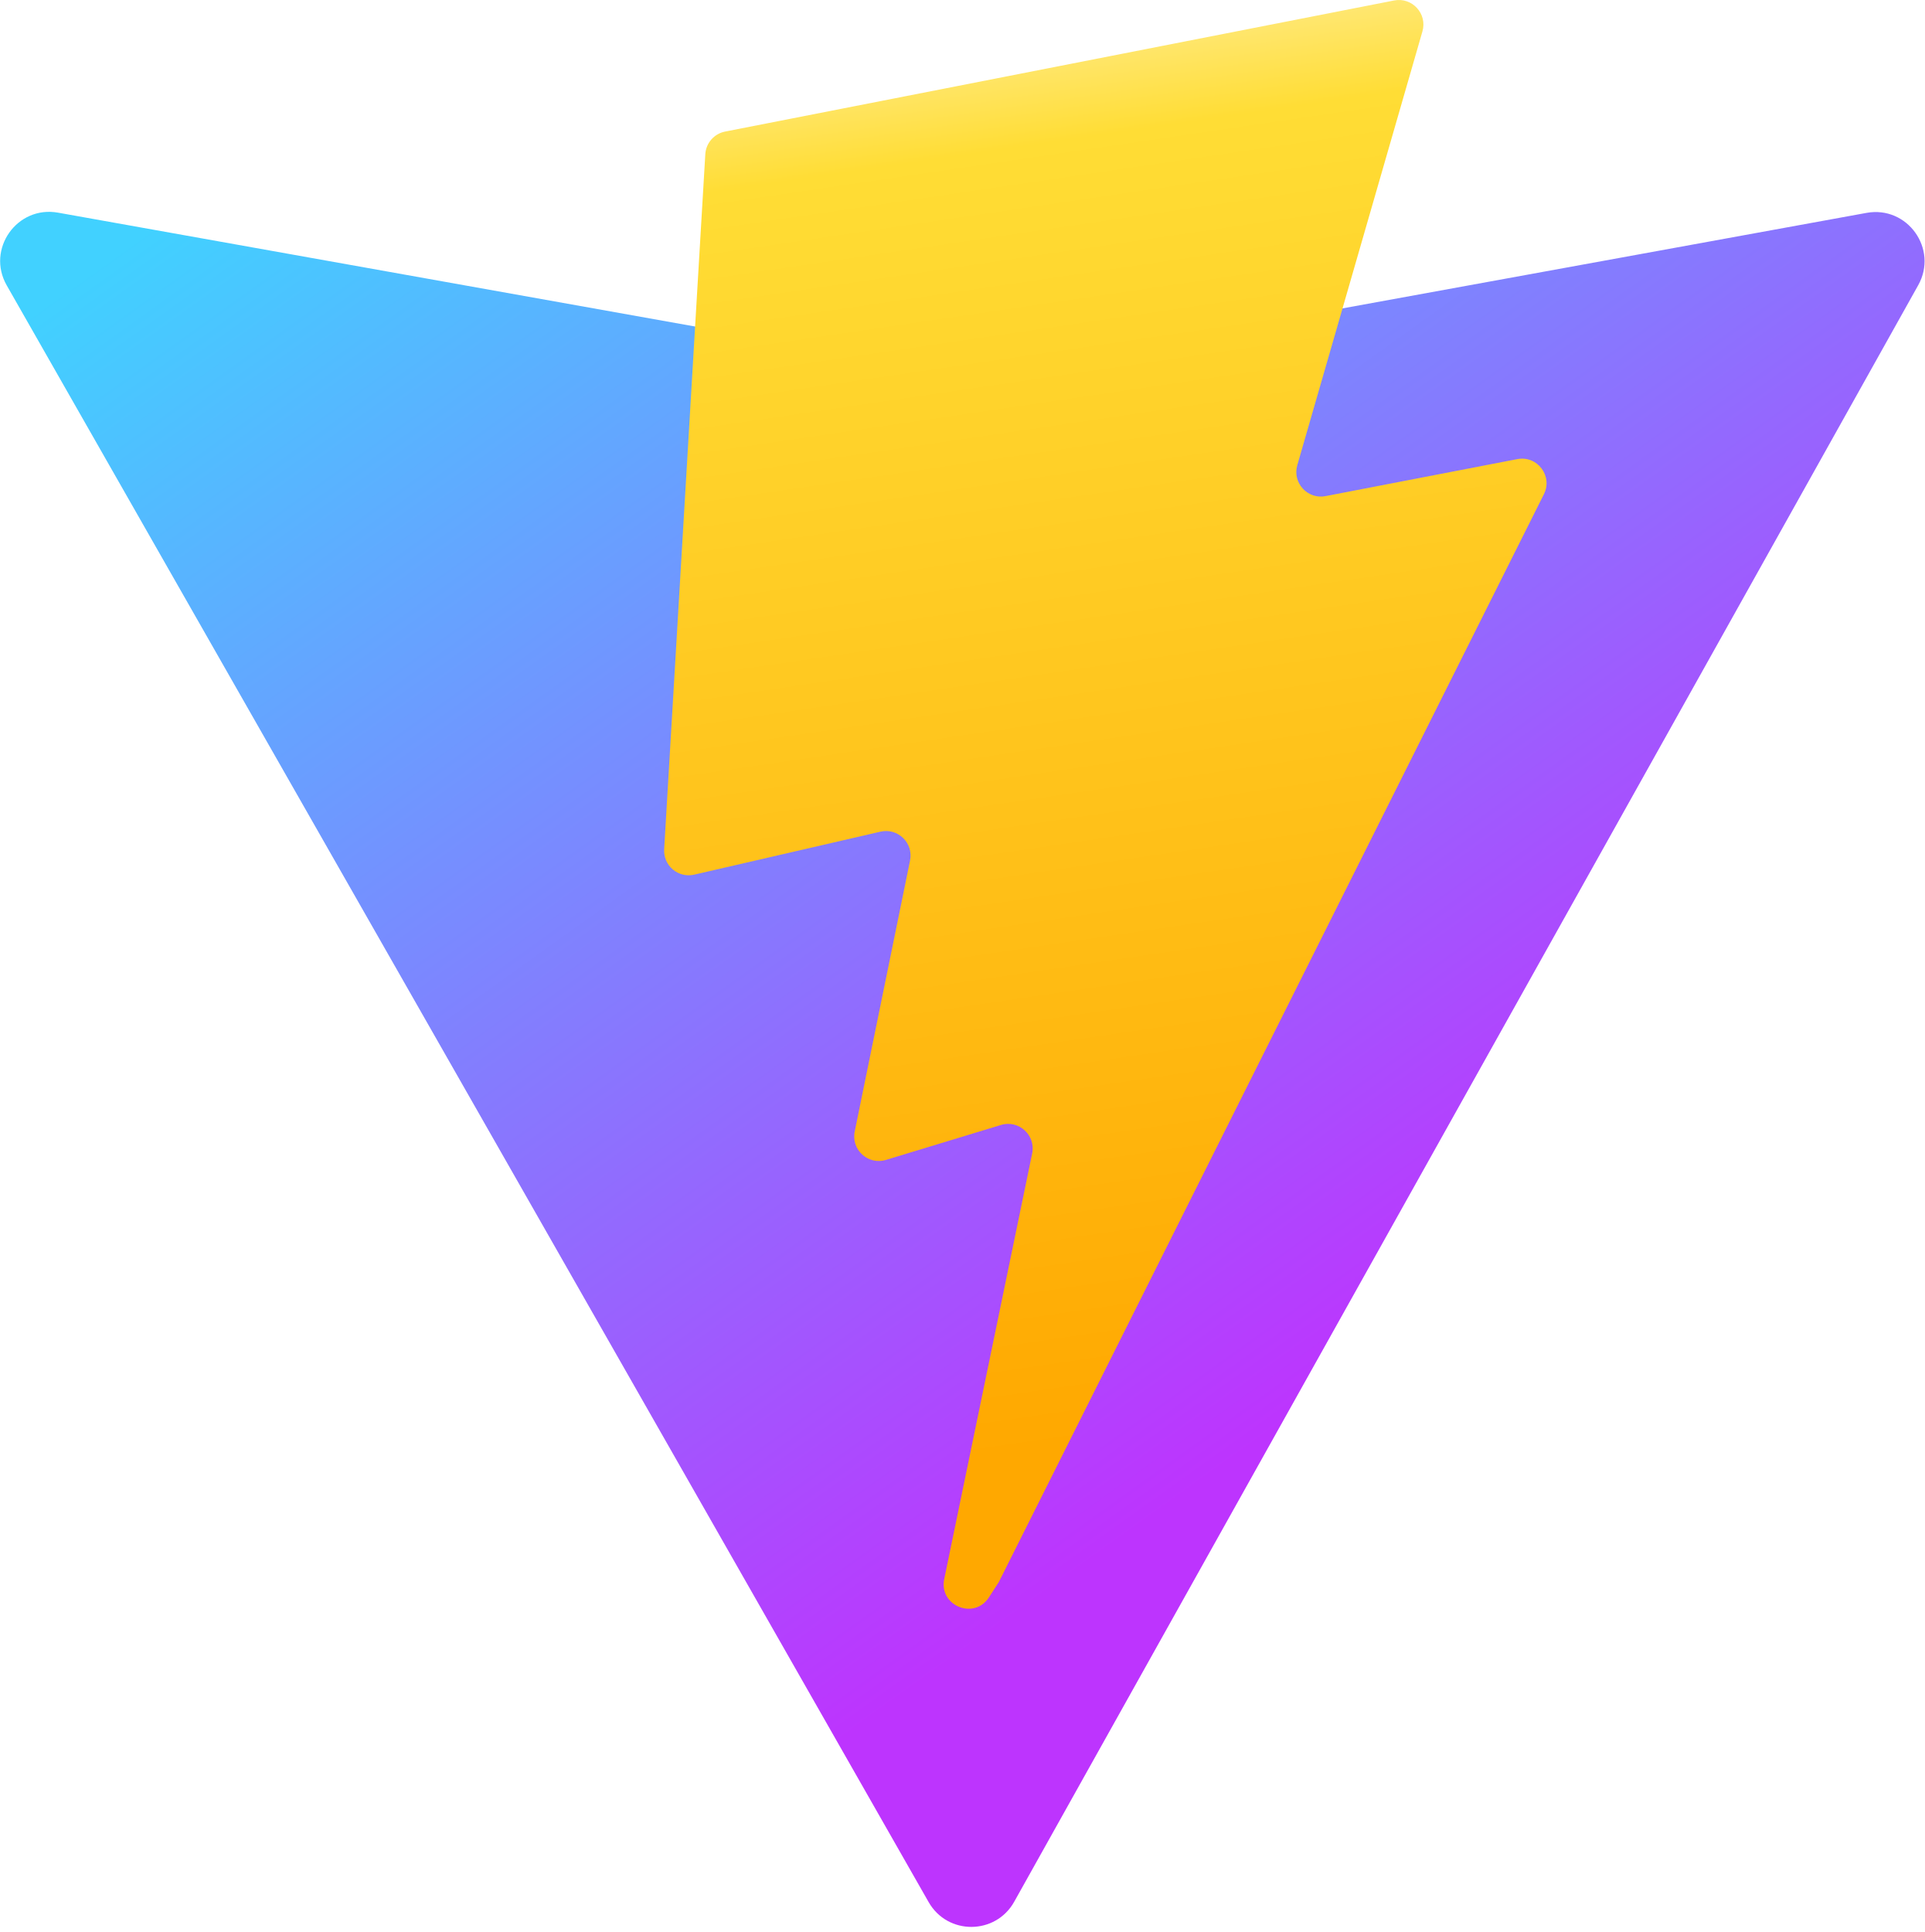
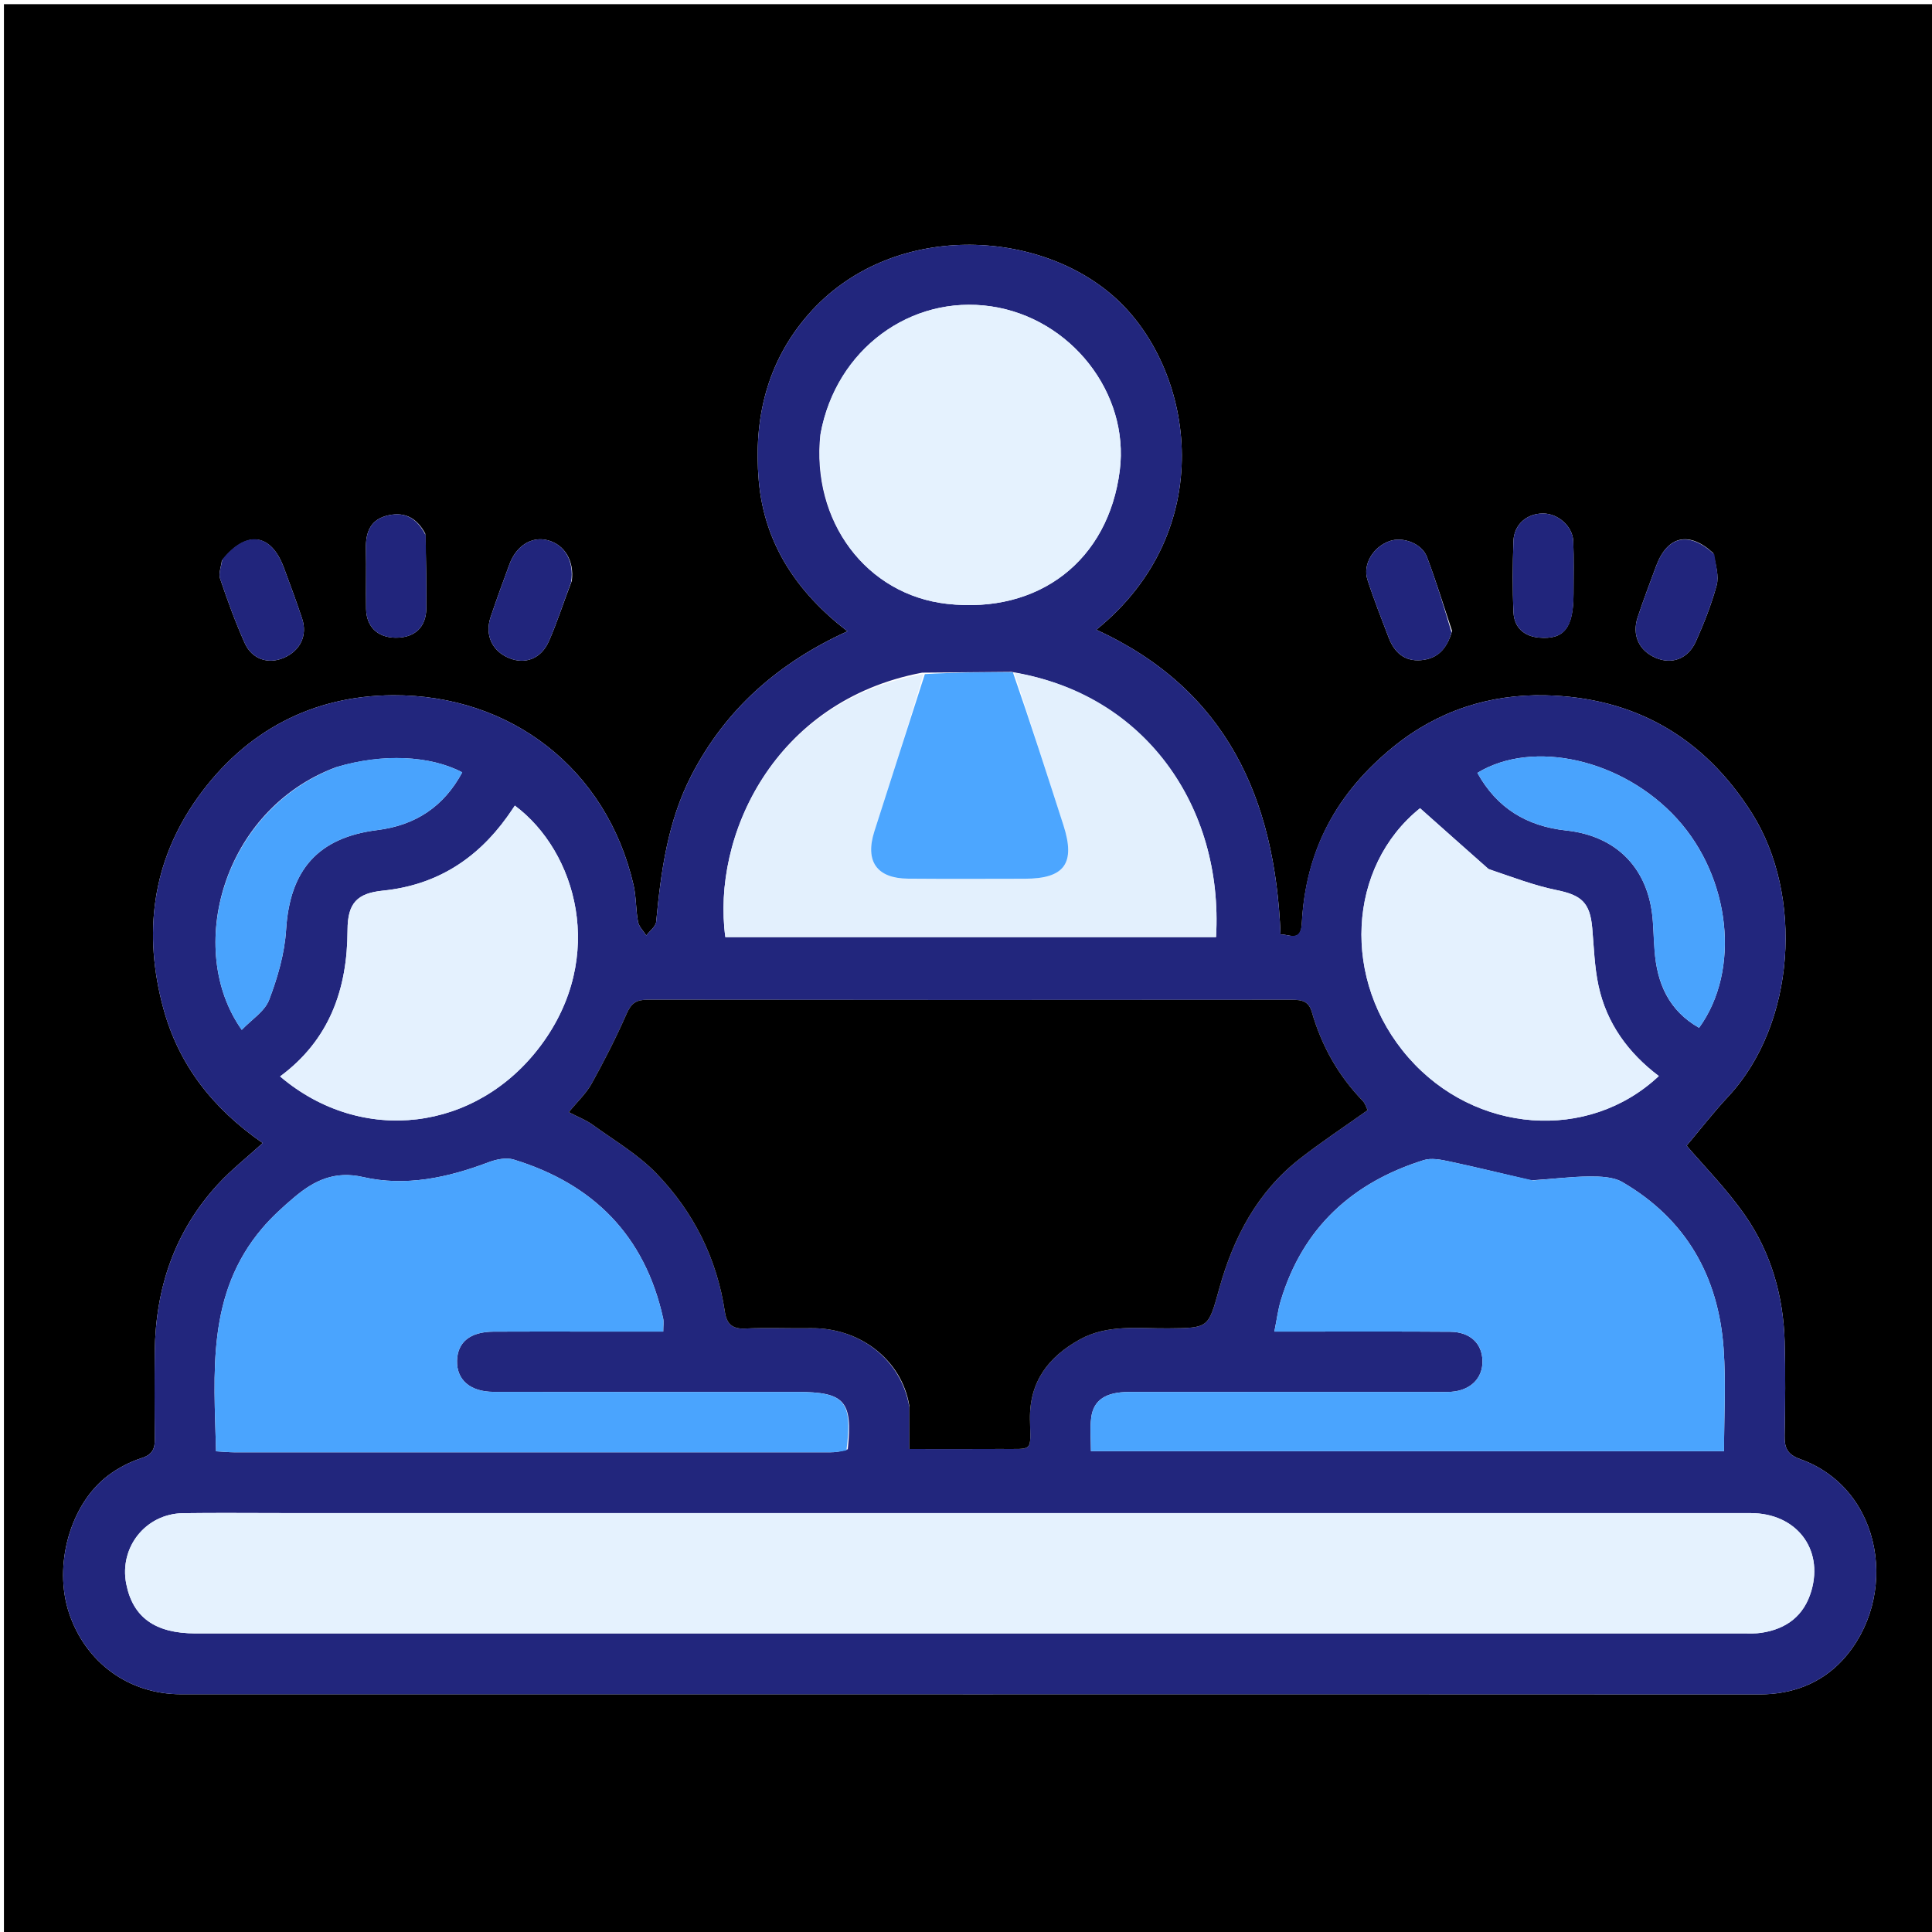
- <svg xmlns="http://www.w3.org/2000/svg" aria-hidden="true" role="img" class="iconify iconify--logos" width="31.88" height="32" preserveAspectRatio="xMidYMid meet" viewBox="0 0 256 257">
-   <defs>
-     <linearGradient id="IconifyId1813088fe1fbc01fb466" x1="-.828%" x2="57.636%" y1="7.652%" y2="78.411%">
-       <stop offset="0%" stop-color="#41D1FF" />
-       <stop offset="100%" stop-color="#BD34FE" />
-     </linearGradient>
-     <linearGradient id="IconifyId1813088fe1fbc01fb467" x1="43.376%" x2="50.316%" y1="2.242%" y2="89.03%">
-       <stop offset="0%" stop-color="#FFEA83" />
-       <stop offset="8.333%" stop-color="#FFDD35" />
-       <stop offset="100%" stop-color="#FFA800" />
-     </linearGradient>
-   </defs>
-   <path fill="url(#IconifyId1813088fe1fbc01fb466)" d="M255.153 37.938L134.897 252.976c-2.483 4.44-8.862 4.466-11.382.048L.875 37.958c-2.746-4.814 1.371-10.646 6.827-9.67l120.385 21.517a6.537 6.537 0 0 0 2.322-.004l117.867-21.483c5.438-.991 9.574 4.796 6.877 9.62Z" />
-   <path fill="url(#IconifyId1813088fe1fbc01fb467)" d="M185.432.063L96.44 17.501a3.268 3.268 0 0 0-2.634 3.014l-5.474 92.456a3.268 3.268 0 0 0 3.997 3.378l24.777-5.718c2.318-.535 4.413 1.507 3.936 3.838l-7.361 36.047c-.495 2.426 1.782 4.5 4.151 3.78l15.304-4.649c2.372-.72 4.652 1.36 4.15 3.788l-11.698 56.621c-.732 3.542 3.979 5.473 5.943 2.437l1.313-2.028l72.516-144.72c1.215-2.423-.88-5.186-3.54-4.672l-25.505 4.922c-2.396.462-4.435-1.77-3.759-4.114l16.646-57.705c.677-2.35-1.37-4.583-3.769-4.113Z" />
+ <svg xmlns="http://www.w3.org/2000/svg" version="1.1" id="Layer_1" x="0px" y="0px" width="100%" viewBox="0 0 512 512" enable-background="new 0 0 512 512" xml:space="preserve">
+   <path fill="#000000" opacity="1" stroke="none" d=" M350,513   C233.362,513 117.223,513 1.043,513   C1.043,342.403 1.043,171.807 1.043,1.105   C171.555,1.105 342.11,1.105 512.833,1.105   C512.833,171.667 512.833,342.333 512.833,513   C458.807,513 404.653,513 350,513  M344.978,245.201   C344.582,249.623 341.748,247.597 339.356,247.629   C337.939,211.523 324.97,182.678 290.536,166.887   C322.974,140.622 316.65,98.731 296.195,79.517   C275.729,60.293 235.969,58.44 214.226,83.323   C203.199,95.944 199.679,111.043 201.077,127.335   C202.523,144.184 211.288,157.066 224.585,167.299   C206.384,175.588 192.324,187.856 183.235,205.475   C176.954,217.651 175.164,230.888 173.893,244.282   C173.772,245.565 172.175,246.708 171.263,247.917   C170.51,246.716 169.332,245.595 169.086,244.297   C168.476,241.067 168.621,237.681 167.884,234.49   C160.787,203.752 135.329,184.091 104.138,184.247   C82.794,184.355 65.034,193.699 52.42,211.325   C40.242,228.343 37.898,247.369 43.283,267.203   C47.267,281.875 56.071,293.558 69.626,302.924   C65.447,306.73 61.295,309.985 57.77,313.817   C46.246,326.344 41.194,341.437 41.017,358.286   C40.936,365.951 40.94,373.618 41.033,381.282   C41.065,383.922 40.416,385.469 37.568,386.393   C34.458,387.402 31.385,388.988 28.757,390.943   C18.616,398.489 14.069,414.818 18.304,427.491   C22.697,440.64 34.182,448.992 47.952,448.993   C118.942,449.001 189.932,448.997 260.922,448.997   C329.412,448.997 397.903,448.976 466.393,449.024   C475.012,449.03 482.67,446.049 488.268,439.967   C503.415,423.51 499.188,394.583 477.032,386.667   C473.623,385.449 472.882,383.658 472.944,380.449   C473.104,372.12 473.193,363.78 472.95,355.455   C472.599,343.459 469.37,332.103 462.58,322.257   C457.653,315.113 451.429,308.863 446.97,303.613   C450.528,299.393 454.052,294.832 457.966,290.635   C475.967,271.34 477.95,237.155 464.279,215.502   C451.456,195.193 432.917,184.737 409.388,184.26   C394.822,183.965 381.077,188.311 369.308,197.872   C354.461,209.932 345.903,225.054 344.978,245.201  M151.537,153.919   C152.207,148.657 149.658,144.359 145.168,143.178   C140.912,142.058 136.827,144.596 134.993,149.584   C133.287,154.224 131.579,158.865 130.011,163.553   C128.428,168.286 130.41,172.532 134.888,174.39   C139.158,176.162 143.412,174.596 145.473,169.907   C147.655,164.941 149.302,159.74 151.537,153.919  M454.042,146.596   C447.648,140.681 441.901,141.954 438.905,149.985   C437.233,154.465 435.554,158.945 434.028,163.476   C432.411,168.279 434.32,172.439 438.829,174.353   C443.085,176.158 447.37,174.609 449.443,169.961   C451.588,165.154 453.545,160.206 454.922,155.14   C455.585,152.701 454.724,149.848 454.042,146.596  M58.786,148.596   C58.603,150.193 57.867,151.977 58.333,153.355   C60.285,159.119 62.36,164.867 64.853,170.413   C66.799,174.742 71.099,176.094 75.205,174.331   C79.574,172.454 81.545,168.413 80.059,163.927   C78.556,159.387 76.886,154.9 75.219,150.417   C71.846,141.343 65.342,140.329 58.786,148.596  M384.813,167.219   C382.62,160.677 380.599,154.069 378.165,147.617   C376.799,143.995 371.76,142.138 368.206,143.411   C363.916,144.947 361.083,149.567 362.383,153.605   C364.045,158.772 366.059,163.829 367.988,168.907   C369.481,172.835 372.128,175.334 376.599,174.95   C380.898,174.58 383.441,172.034 384.813,167.219  M417,157.355   C416.992,152.705 417.129,148.049 416.931,143.407   C416.761,139.457 412.887,136.084 408.951,136.08   C404.617,136.074 401.229,138.987 401.078,143.402   C400.864,149.705 400.8,156.032 401.098,162.328   C401.282,166.227 403.826,168.599 407.778,168.963   C414.405,169.573 416.983,166.524 417,157.355  M112.701,141.43   C110.632,137.505 107.525,135.577 103.016,136.542   C98.208,137.571 96.876,140.946 96.974,145.425   C97.09,150.742 96.938,156.065 97.023,161.384   C97.098,166.113 100.096,168.956 104.833,168.997   C109.896,169.041 112.933,166.227 112.976,161.217   C113.031,154.901 112.931,148.584 112.701,141.43  z" />
+   <path fill="#22267D" opacity="1" stroke="none" d=" M344.988,244.75   C345.903,225.054 354.461,209.932 369.308,197.872   C381.077,188.311 394.822,183.965 409.388,184.26   C432.917,184.737 451.456,195.193 464.279,215.502   C477.95,237.155 475.967,271.34 457.966,290.635   C454.052,294.832 450.528,299.393 446.97,303.613   C451.429,308.863 457.653,315.113 462.58,322.257   C469.37,332.103 472.599,343.459 472.95,355.455   C473.193,363.78 473.104,372.12 472.944,380.449   C472.882,383.658 473.623,385.449 477.032,386.667   C499.188,394.583 503.415,423.51 488.268,439.967   C482.67,446.049 475.012,449.03 466.393,449.024   C397.903,448.976 329.412,448.997 260.922,448.997   C189.932,448.997 118.942,449.001 47.952,448.993   C34.182,448.992 22.697,440.64 18.304,427.491   C14.069,414.818 18.616,398.489 28.757,390.943   C31.385,388.988 34.458,387.402 37.568,386.393   C40.416,385.469 41.065,383.922 41.033,381.282   C40.94,373.618 40.936,365.951 41.017,358.286   C41.194,341.437 46.246,326.344 57.77,313.817   C61.295,309.985 65.447,306.73 69.626,302.924   C56.071,293.558 47.267,281.875 43.283,267.203   C37.898,247.369 40.242,228.343 52.42,211.325   C65.034,193.699 82.794,184.355 104.138,184.247   C135.329,184.091 160.787,203.752 167.884,234.49   C168.621,237.681 168.476,241.067 169.086,244.297   C169.332,245.595 170.51,246.716 171.263,247.917   C172.175,246.708 173.772,245.565 173.893,244.282   C175.164,230.888 176.954,217.651 183.235,205.475   C192.324,187.856 206.384,175.588 224.585,167.299   C211.288,157.066 202.523,144.184 201.077,127.335   C199.679,111.043 203.199,95.944 214.226,83.323   C235.969,58.44 275.729,60.293 296.195,79.517   C316.65,98.731 322.974,140.622 290.536,166.887   C324.97,182.678 337.939,211.523 339.356,247.629   C341.748,247.597 344.582,249.623 344.988,244.75  M268.031,178.055   C260.413,178.13 252.795,178.204 244.393,178.256   C205.076,185.664 188.586,221.625 192.225,248.343   C235.595,248.343 278.943,248.343 322.267,248.343   C324.258,213.563 303.227,183.888 268.031,178.055  M240.987,372.931   C240.987,376.505 240.987,380.079 240.987,384.002   C249.613,384.002 257.265,384.049 264.916,383.99   C274.077,383.921 273.078,385.041 272.951,376.096   C272.809,366.102 277.896,359.56 286.139,354.985   C293.508,350.895 301.643,352.094 309.555,352.026   C320.439,351.932 320.209,351.938 323.131,341.43   C326.881,327.942 333.209,315.86 344.499,307.054   C350.199,302.607 356.253,298.614 362.429,294.214   C362.135,293.64 361.83,292.456 361.091,291.693   C354.607,284.997 350.22,277.098 347.652,268.204   C346.824,265.34 345.074,264.956 342.493,264.958   C285.504,265.011 228.514,265.019 171.525,264.939   C168.592,264.934 167.27,265.894 166.08,268.603   C163.301,274.929 160.154,281.112 156.802,287.157   C155.341,289.793 153.013,291.948 150.738,294.739   C153.291,296.066 155.334,296.833 157.038,298.067   C162.785,302.231 169.075,305.921 173.946,310.962   C183.797,321.156 189.999,333.509 192.109,347.712   C192.558,350.737 193.993,352.243 197.414,352.078   C203.233,351.797 209.076,352.076 214.907,351.988   C227.65,351.797 238.933,360.231 240.987,372.931  M74.5,400.979   C65.835,400.981 57.168,400.885 48.504,401.01   C38.62,401.154 31.558,410.022 33.449,419.705   C35.185,428.6 41.098,432.871 51.798,432.872   C188.611,432.878 325.423,432.876 462.235,432.87   C463.733,432.87 465.253,432.936 466.725,432.717   C473.406,431.719 478.093,428.234 480.033,421.576   C483.293,410.388 475.967,400.989 463.937,400.988   C334.458,400.975 204.979,400.979 74.5,400.979  M224.67,384.067   C226.016,371.306 223.875,368.881 211.256,368.88   C184.441,368.878 157.626,368.903 130.811,368.856   C124.585,368.845 120.983,365.65 121.12,360.587   C121.253,355.667 124.595,352.94 130.767,352.899   C139.428,352.842 148.089,352.883 156.75,352.883   C163.043,352.882 169.336,352.882 175.765,352.882   C175.765,351.305 175.944,350.29 175.738,349.36   C170.906,327.472 157.279,313.76 136.136,307.293   C134.152,306.686 131.509,307.241 129.459,308.016   C118.666,312.096 107.539,314.521 96.204,311.929   C88.704,310.214 83.272,312.836 78.059,317.225   C75.015,319.787 72.03,322.506 69.462,325.53   C54.684,342.938 56.73,363.777 57.254,384.608   C59.159,384.716 60.624,384.871 62.09,384.872   C114.722,384.884 167.354,384.884 219.986,384.872   C221.312,384.872 222.639,384.724 224.67,384.067  M405.795,312.805   C398.535,311.111 391.293,309.33 384.003,307.774   C381.823,307.309 379.303,306.814 377.289,307.447   C358.401,313.375 345.27,325.335 339.435,344.604   C338.688,347.072 338.371,349.671 337.718,352.882   C340.248,352.882 342.044,352.882 343.84,352.882   C357.331,352.888 370.822,352.827 384.313,352.932   C389.618,352.974 392.79,356.028 392.87,360.678   C392.949,365.255 389.71,368.48 384.59,368.84   C383.098,368.945 381.593,368.878 380.095,368.878   C353.113,368.881 326.132,368.866 299.15,368.892   C293.033,368.898 289.777,371.027 289.183,375.711   C288.818,378.588 289.115,381.55 289.115,384.57   C345.328,384.57 400.874,384.57 456.887,384.57   C456.887,375.322 457.409,366.339 456.779,357.438   C455.423,338.263 446.818,323.091 429.969,313.278   C427.537,311.861 424.095,311.76 421.125,311.78   C416.318,311.813 411.515,312.451 405.795,312.805  M217.406,115.162   C214.953,138.142 229.549,157.633 251.008,160.033   C275.362,162.757 293.743,148.543 296.754,124.656   C299.339,104.151 283.791,84.316 262.685,81.194   C241.353,78.038 221.568,92.577 217.406,115.162  M134.315,216.578   C126.215,227.874 115.443,234.606 101.465,236.03   C94.658,236.723 92.12,239.291 92.1,246.5   C92.057,262.214 87.277,275.614 74.229,285.268   C95.863,303.656 126.365,299.922 143.41,276.94   C160.816,253.471 152.71,225.615 136.443,213.496   C135.888,214.326 135.334,215.155 134.315,216.578  M394.371,230.242   C388.4,224.929 382.429,219.617 376.326,214.187   C357.055,229.674 355.34,259.808 373.29,280.301   C390.936,300.446 420.935,302.711 439.604,285.162   C431.489,279.045 425.775,271.195 423.622,261.231   C422.544,256.237 422.41,251.033 421.956,245.914   C421.358,239.165 419.075,237.216 412.5,235.88   C406.553,234.671 400.814,232.44 394.371,230.242  M89.047,203.323   C58.843,214.568 48.992,251.704 64.072,272.925   C66.643,270.22 70.154,268.042 71.324,264.971   C73.581,259.046 75.43,252.673 75.821,246.385   C76.805,230.557 84.261,221.946 100.027,219.975   C110.121,218.713 117.656,213.731 122.495,204.679   C114.025,200.21 101.373,199.628 89.047,203.323  M438.492,251.861   C439.084,260.622 442.281,267.845 450.276,272.379   C461.355,257.11 458.648,232.543 444.369,216.9   C430.112,201.279 406.343,195.791 391.523,204.822   C396.672,214.125 404.554,218.959 415.083,220.092   C427.962,221.477 436.184,229.536 437.806,242.023   C438.19,244.981 438.175,247.991 438.492,251.861  z" />
+   <path fill="#21257C" opacity="1" stroke="none" d=" M151.36,154.28   C149.302,159.74 147.655,164.941 145.473,169.907   C143.412,174.596 139.158,176.162 134.888,174.39   C130.41,172.532 128.428,168.286 130.011,163.553   C131.579,158.865 133.287,154.224 134.993,149.584   C136.827,144.596 140.912,142.058 145.168,143.178   C149.658,144.359 152.207,148.657 151.36,154.28  z" />
+   <path fill="#21257C" opacity="1" stroke="none" d=" M454.298,146.889   C454.724,149.848 455.585,152.701 454.922,155.14   C453.545,160.206 451.588,165.154 449.443,169.961   C447.37,174.609 443.085,176.158 438.829,174.353   C434.32,172.439 432.411,168.279 434.028,163.476   C435.554,158.945 437.233,154.465 438.905,149.985   C441.901,141.954 447.648,140.681 454.298,146.889  z" />
+   <path fill="#21257C" opacity="1" stroke="none" d=" M58.929,148.233   C65.342,140.329 71.846,141.343 75.219,150.417   C76.886,154.9 78.556,159.387 80.059,163.927   C81.545,168.413 79.574,172.454 75.205,174.331   C71.099,176.094 66.799,174.742 64.853,170.413   C62.36,164.867 60.285,159.119 58.333,153.355   C57.867,151.977 58.603,150.193 58.929,148.233  z" />
+   <path fill="#21257C" opacity="1" stroke="none" d=" M384.669,167.577   C383.441,172.034 380.898,174.58 376.599,174.95   C372.128,175.334 369.481,172.835 367.988,168.907   C366.059,163.829 364.045,158.772 362.383,153.605   C361.083,149.567 363.916,144.947 368.206,143.411   C371.76,142.138 376.799,143.995 378.165,147.617   C380.599,154.069 382.62,160.677 384.669,167.577  z" />
+   <path fill="#21257C" opacity="1" stroke="none" d=" M417,157.829   C416.983,166.524 414.405,169.573 407.778,168.963   C403.826,168.599 401.282,166.227 401.098,162.328   C400.8,156.032 400.864,149.705 401.078,143.402   C401.229,138.987 404.617,136.074 408.951,136.08   C412.887,136.084 416.761,139.457 416.931,143.407   C417.129,148.049 416.992,152.705 417,157.829  z" />
+   <path fill="#21257C" opacity="1" stroke="none" d=" M112.8,141.849   C112.931,148.584 113.031,154.901 112.976,161.217   C112.933,166.227 109.896,169.041 104.833,168.997   C100.096,168.956 97.098,166.113 97.023,161.384   C96.938,156.065 97.09,150.742 96.974,145.425   C96.876,140.946 98.208,137.571 103.016,136.542   C107.525,135.577 110.632,137.505 112.8,141.849  z" />
+   <path fill="#000000" opacity="1" stroke="none" d=" M240.974,372.49   C238.933,360.231 227.65,351.797 214.907,351.988   C209.076,352.076 203.233,351.797 197.414,352.078   C193.993,352.243 192.558,350.737 192.109,347.712   C189.999,333.509 183.797,321.156 173.946,310.962   C169.075,305.921 162.785,302.231 157.038,298.067   C155.334,296.833 153.291,296.066 150.738,294.739   C153.013,291.948 155.341,289.793 156.802,287.157   C160.154,281.112 163.301,274.929 166.08,268.603   C167.27,265.894 168.592,264.934 171.525,264.939   C228.514,265.019 285.504,265.011 342.493,264.958   C345.074,264.956 346.824,265.34 347.652,268.204   C350.22,277.098 354.607,284.997 361.091,291.693   C361.83,292.456 362.135,293.64 362.429,294.214   C356.253,298.614 350.199,302.607 344.499,307.054   C333.209,315.86 326.881,327.942 323.131,341.43   C320.209,351.938 320.439,351.932 309.555,352.026   C301.643,352.094 293.508,350.895 286.139,354.985   C277.896,359.56 272.809,366.102 272.951,376.096   C273.078,385.041 274.077,383.921 264.916,383.99   C257.265,384.049 249.613,384.002 240.987,384.002   C240.987,380.079 240.987,376.505 240.974,372.49  z" />
+   <path fill="#E5F2FE" opacity="1" stroke="none" d=" M75,400.979   C204.979,400.979 334.458,400.975 463.937,400.988   C475.967,400.989 483.293,410.388 480.033,421.576   C478.093,428.234 473.406,431.719 466.725,432.717   C465.253,432.936 463.733,432.87 462.235,432.87   C325.423,432.876 188.611,432.878 51.798,432.872   C41.098,432.871 35.185,428.6 33.449,419.705   C31.558,410.022 38.62,401.154 48.504,401.01   C57.168,400.885 65.835,400.981 75,400.979  z" />
+   <path fill="#4AA4FE" opacity="1" stroke="none" d=" M224.318,384.356   C222.639,384.724 221.312,384.872 219.986,384.872   C167.354,384.884 114.722,384.884 62.09,384.872   C60.624,384.871 59.159,384.716 57.254,384.608   C56.73,363.777 54.684,342.938 69.462,325.53   C72.03,322.506 75.015,319.787 78.059,317.225   C83.272,312.836 88.704,310.214 96.204,311.929   C107.539,314.521 118.666,312.096 129.459,308.016   C131.509,307.241 134.152,306.686 136.136,307.293   C157.279,313.76 170.906,327.472 175.738,349.36   C175.944,350.29 175.765,351.305 175.765,352.882   C169.336,352.882 163.043,352.882 156.75,352.883   C148.089,352.883 139.428,352.842 130.767,352.899   C124.595,352.94 121.253,355.667 121.12,360.587   C120.983,365.65 124.585,368.845 130.811,368.856   C157.626,368.903 184.441,368.878 211.256,368.88   C223.875,368.881 226.016,371.306 224.318,384.356  z" />
+   <path fill="#4AA4FE" opacity="1" stroke="none" d=" M406.253,312.819   C411.515,312.451 416.318,311.813 421.125,311.78   C424.095,311.76 427.537,311.861 429.969,313.278   C446.818,323.091 455.423,338.263 456.779,357.438   C457.409,366.339 456.887,375.322 456.887,384.57   C400.874,384.57 345.328,384.57 289.115,384.57   C289.115,381.55 288.818,378.588 289.183,375.711   C289.777,371.027 293.033,368.898 299.15,368.892   C326.132,368.866 353.113,368.881 380.095,368.878   C381.593,368.878 383.098,368.945 384.59,368.84   C389.71,368.48 392.949,365.255 392.87,360.678   C392.79,356.028 389.618,352.974 384.313,352.932   C370.822,352.827 357.331,352.888 343.84,352.882   C342.044,352.882 340.248,352.882 337.718,352.882   C338.371,349.671 338.688,347.072 339.435,344.604   C345.27,325.335 358.401,313.375 377.289,307.447   C379.303,306.814 381.823,307.309 384.003,307.774   C391.293,309.33 398.535,311.111 406.253,312.819  z" />
+   <path fill="#E3F0FD" opacity="1" stroke="none" d=" M268.827,178.278   C303.227,183.888 324.258,213.563 322.267,248.343   C278.943,248.343 235.595,248.343 192.225,248.343   C188.586,221.625 205.076,185.664 244.706,178.634   C240.576,192.789 236.089,206.552 231.708,220.349   C229.187,228.29 232.39,232.781 240.625,232.852   C250.954,232.941 261.284,232.888 271.613,232.873   C282.151,232.859 285.071,228.764 281.814,218.666   C277.473,205.207 273.155,191.741 268.827,178.278  z" />
+   <path fill="#E5F2FE" opacity="1" stroke="none" d=" M217.509,114.739   C221.568,92.577 241.353,78.038 262.685,81.194   C283.791,84.316 299.339,104.151 296.754,124.656   C293.743,148.543 275.362,162.757 251.008,160.033   C229.549,157.633 214.953,138.142 217.509,114.739  z" />
+   <path fill="#E4F1FE" opacity="1" stroke="none" d=" M134.547,216.281   C135.334,215.155 135.888,214.326 136.443,213.496   C152.71,225.615 160.816,253.471 143.41,276.94   C126.365,299.922 95.863,303.656 74.229,285.268   C87.277,275.614 92.057,262.214 92.1,246.5   C92.12,239.291 94.658,236.723 101.465,236.03   C115.443,234.606 126.215,227.874 134.547,216.281  z" />
+   <path fill="#E4F1FE" opacity="1" stroke="none" d=" M394.677,230.451   C400.814,232.44 406.553,234.671 412.5,235.88   C419.075,237.216 421.358,239.165 421.956,245.914   C422.41,251.033 422.544,256.237 423.622,261.231   C425.775,271.195 431.489,279.045 439.604,285.162   C420.935,302.711 390.936,300.446 373.29,280.301   C355.34,259.808 357.055,229.674 376.326,214.187   C382.429,219.617 388.4,224.929 394.677,230.451  z" />
+   <path fill="#4CA6FF" opacity="1" stroke="none" d=" M268.429,178.167   C273.155,191.741 277.473,205.207 281.814,218.666   C285.071,228.764 282.151,232.859 271.613,232.873   C261.284,232.888 250.954,232.941 240.625,232.852   C232.39,232.781 229.187,228.29 231.708,220.349   C236.089,206.552 240.576,192.789 245.098,178.645   C252.795,178.204 260.413,178.13 268.429,178.167  z" />
+   <path fill="#49A3FD" opacity="1" stroke="none" d=" M89.427,203.201   C101.373,199.628 114.025,200.21 122.495,204.679   C117.656,213.731 110.121,218.713 100.027,219.975   C84.261,221.946 76.805,230.557 75.821,246.385   C75.43,252.673 73.581,259.046 71.324,264.971   C70.154,268.042 66.643,270.22 64.072,272.925   C48.992,251.704 58.843,214.568 89.427,203.201  z" />
+   <path fill="#49A3FD" opacity="1" stroke="none" d=" M438.418,251.419   C438.175,247.991 438.19,244.981 437.806,242.023   C436.184,229.536 427.962,221.477 415.083,220.092   C404.554,218.959 396.672,214.125 391.523,204.822   C406.343,195.791 430.112,201.279 444.369,216.9   C458.648,232.543 461.355,257.11 450.276,272.379   C442.281,267.845 439.084,260.622 438.418,251.419  z" />
</svg>
